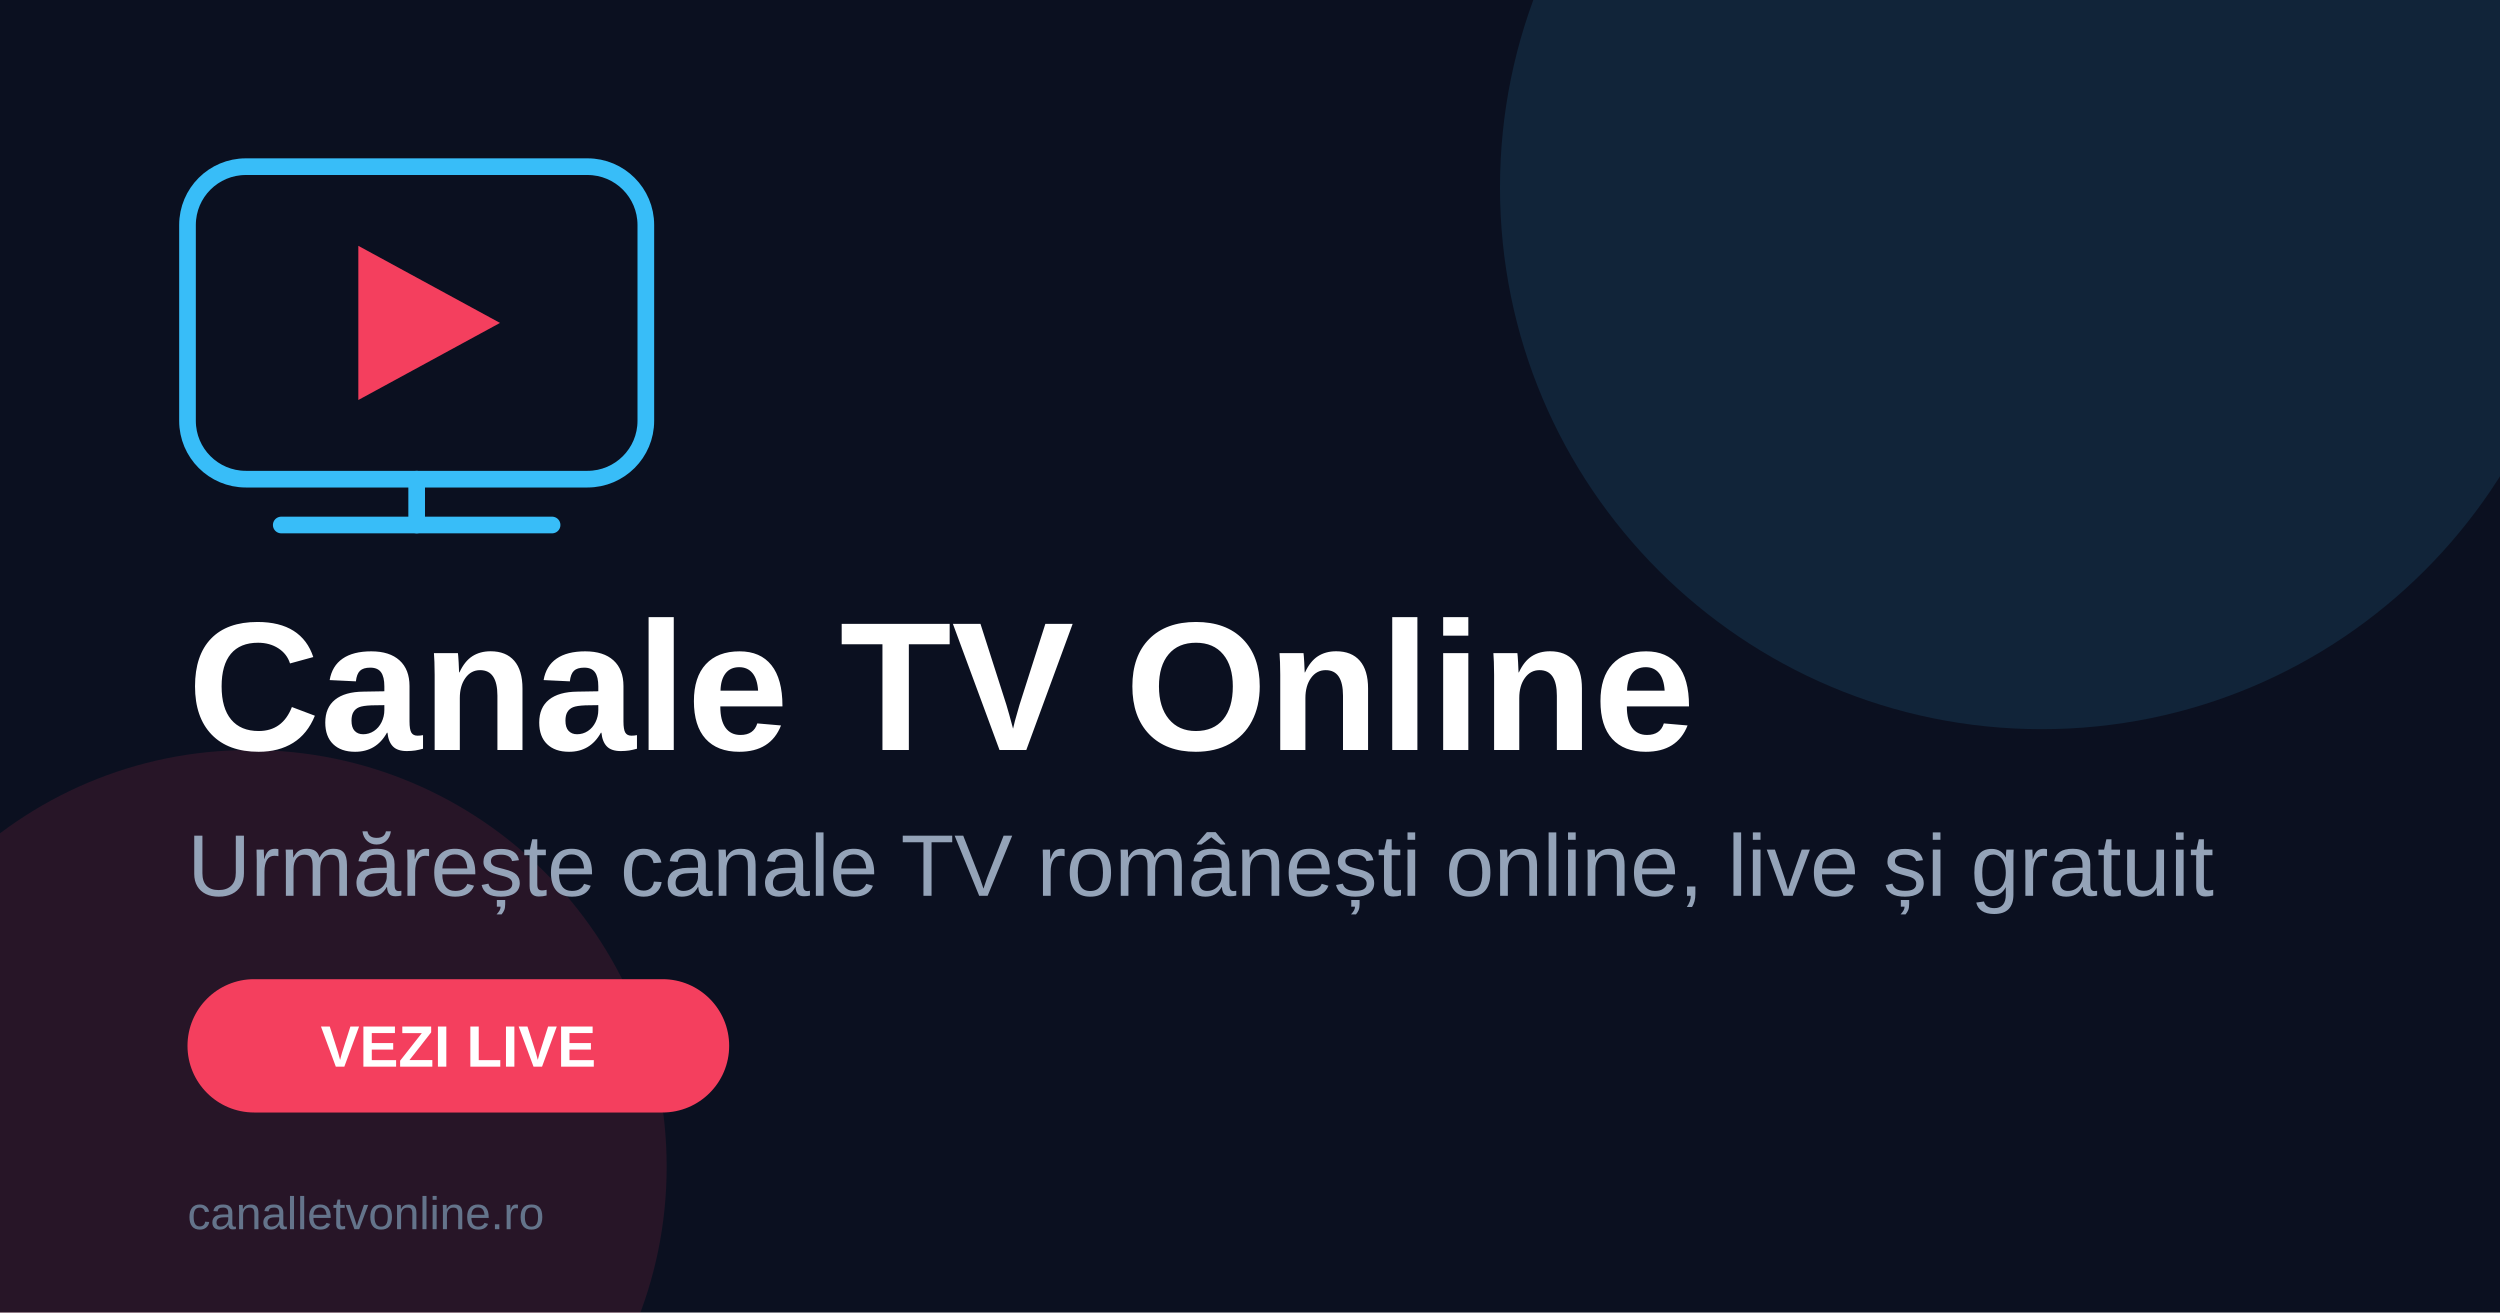
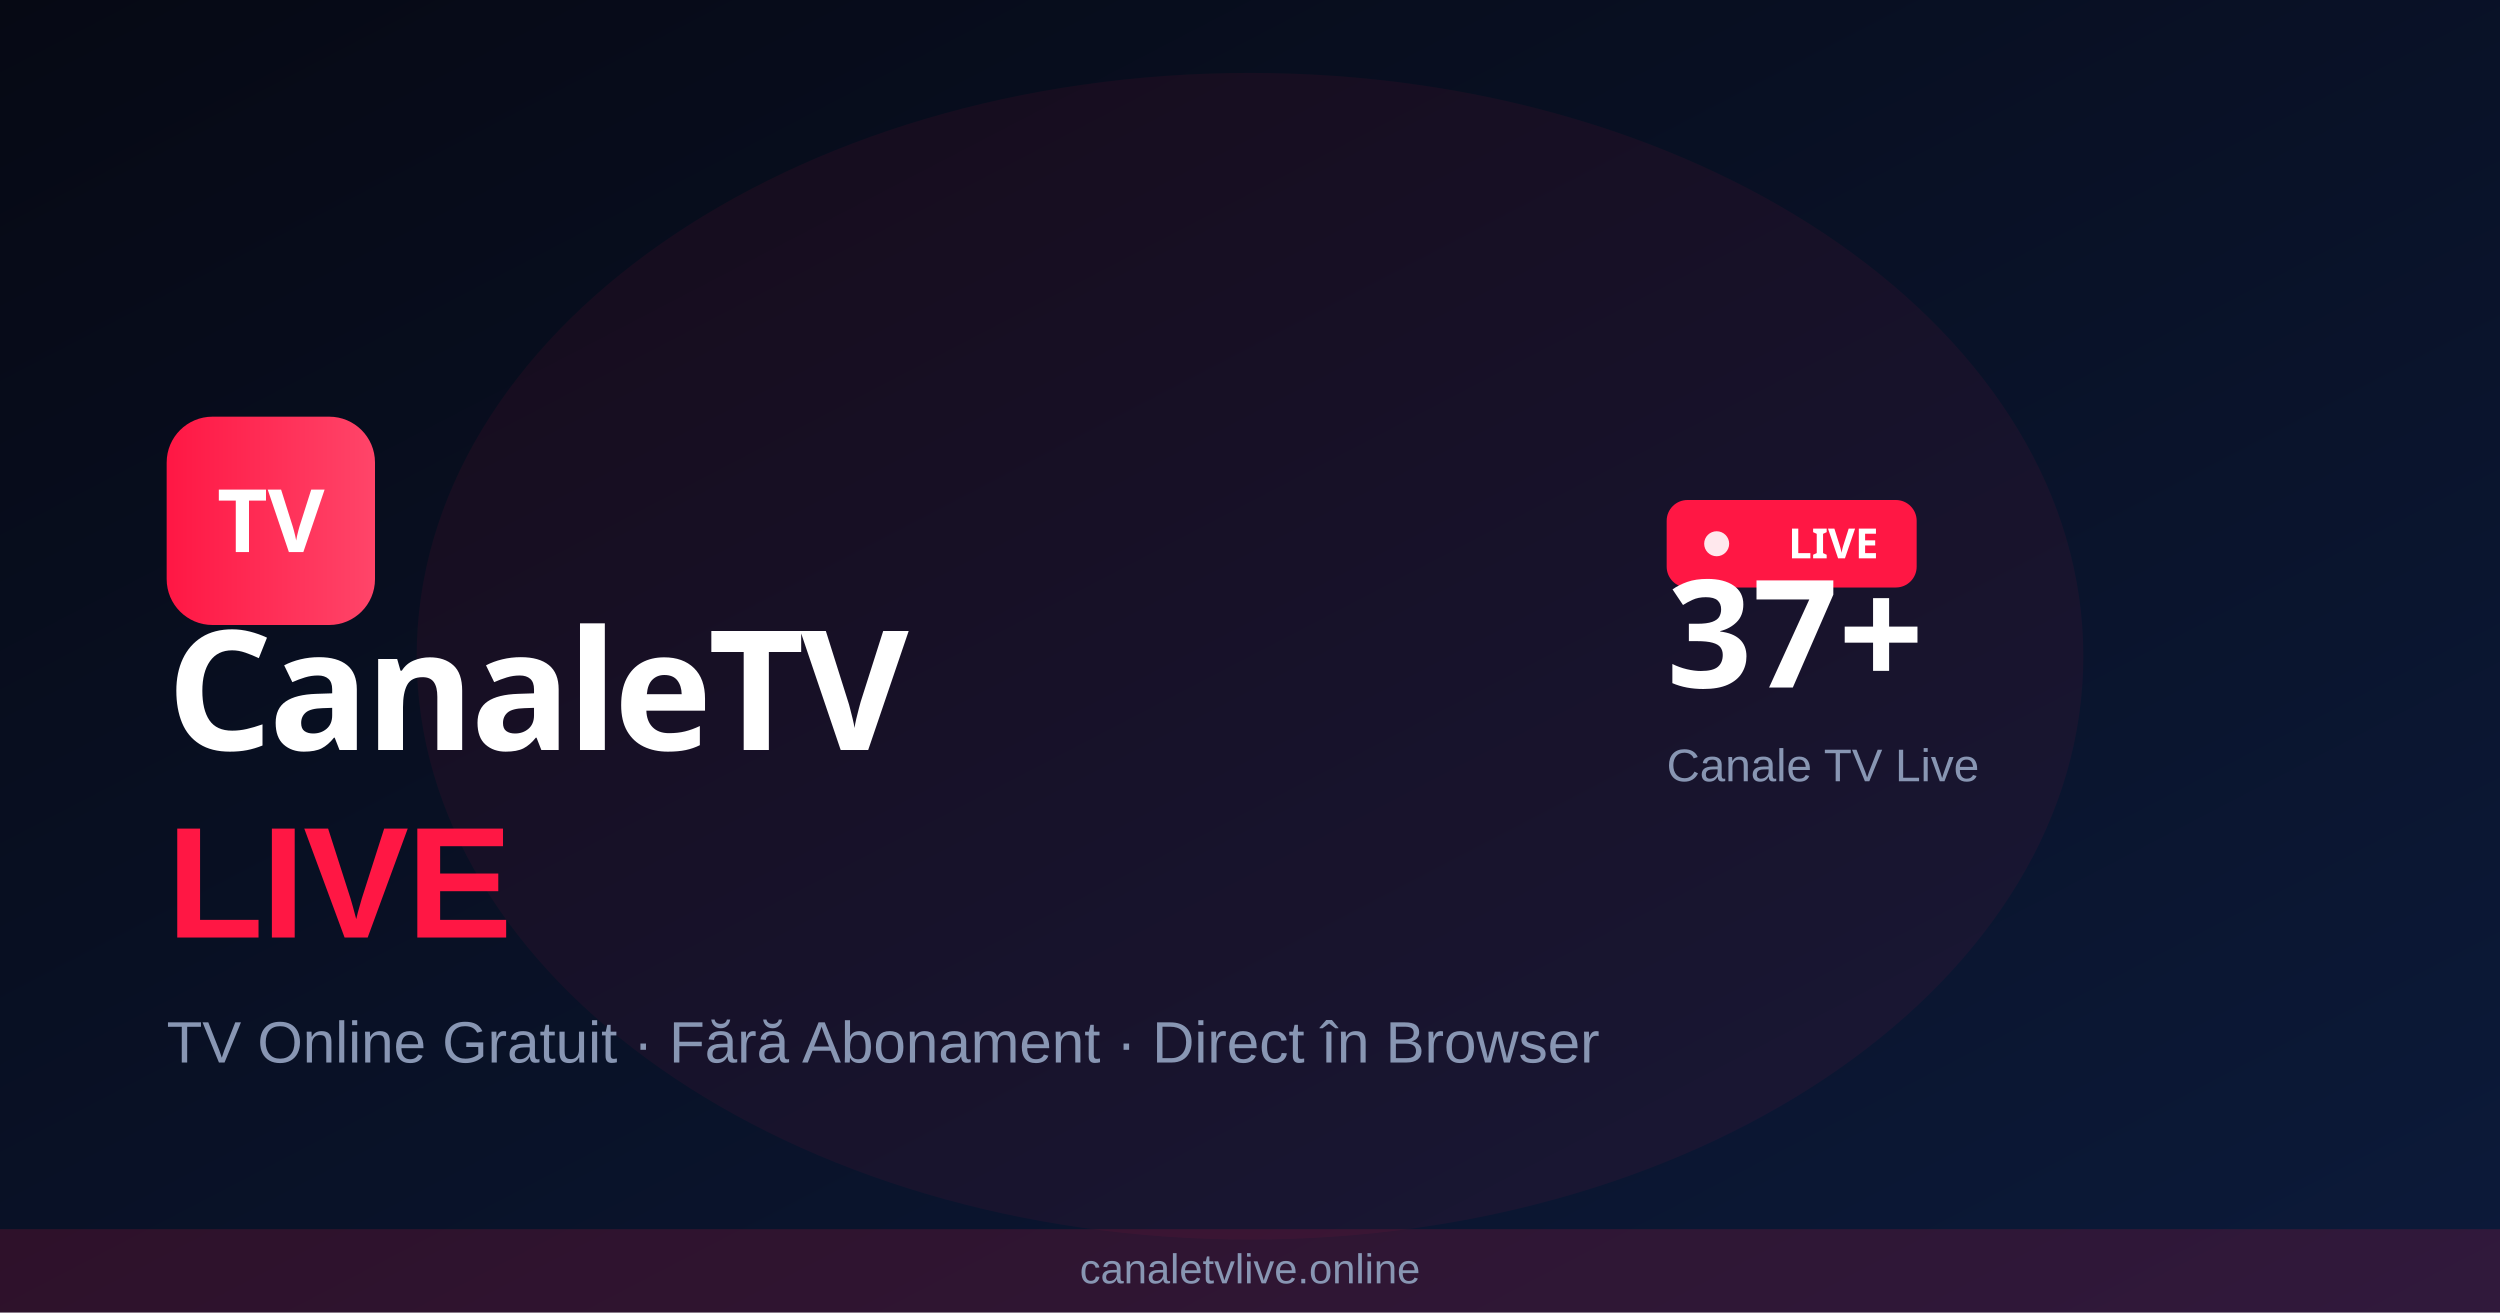
- <svg xmlns="http://www.w3.org/2000/svg" width="1200" height="630" viewBox="0 0 1200 630" role="img" aria-label="Canale TV Online — Urmărește canale TV românești online">
-   <rect width="1200" height="630" fill="#0b1020" />
-   <circle cx="980" cy="90" r="260" fill="#38bdf8" opacity="0.12" />
-   <circle cx="120" cy="560" r="200" fill="#f43f5e" opacity="0.12" />
-   <g transform="translate(90,80)">
-     <rect x="0" y="0" width="220" height="150" rx="28" fill="#0b1020" stroke="#38bdf8" stroke-width="8" />
-     <path d="M82 38 L150 75 L82 112 Z" fill="#f43f5e" />
-     <line x1="45" y1="172" x2="175" y2="172" stroke="#38bdf8" stroke-width="8" stroke-linecap="round" />
-     <line x1="110" y1="150" x2="110" y2="172" stroke="#38bdf8" stroke-width="8" stroke-linecap="round" />
-   </g>
-   <text x="90" y="360" font-family="Arial, Helvetica, sans-serif" font-size="88" font-weight="800" fill="#ffffff">Canale TV Online</text>
-   <text x="90" y="430" font-family="Arial, Helvetica, sans-serif" font-size="42" fill="#94a3b8">Urmărește canale TV românești online, live și gratuit</text>
-   <rect x="90" y="470" width="260" height="64" rx="32" fill="#f43f5e" />
-   <text x="220" y="512" text-anchor="middle" font-family="Arial, Helvetica, sans-serif" font-size="28" font-weight="700" fill="#ffffff">VEZI LIVE</text>
-   <text x="90" y="590" font-family="Arial, Helvetica, sans-serif" font-size="22" fill="#64748b">canalletvonline.ro</text>
+ <svg xmlns="http://www.w3.org/2000/svg" width="1200" height="630" viewBox="0 0 1200 630">
+   <defs>
+     <linearGradient id="bg" x1="0%" y1="0%" x2="100%" y2="100%">
+       <stop offset="0%" style="stop-color:#060914" />
+       <stop offset="100%" style="stop-color:#0c1a3a" />
+     </linearGradient>
+     <linearGradient id="red" x1="0%" y1="0%" x2="100%" y2="0%">
+       <stop offset="0%" style="stop-color:#ff1744" />
+       <stop offset="100%" style="stop-color:#ff4569" />
+     </linearGradient>
+   </defs>
+   <rect width="1200" height="630" fill="url(#bg)" />
+   <ellipse cx="600" cy="315" rx="400" ry="280" fill="#ff1744" opacity="0.06" />
+   <rect x="80" y="200" width="100" height="100" rx="22" fill="url(#red)" />
+   <text x="130" y="265" font-family="Arial Black, sans-serif" font-size="42" font-weight="900" fill="white" text-anchor="middle">TV</text>
+   <text x="80" y="360" font-family="Arial Black, sans-serif" font-size="80" font-weight="900" fill="white" letter-spacing="-2">CanaleTV</text>
+   <text x="80" y="450" font-family="Arial, sans-serif" font-size="76" font-weight="900" fill="#ff1744" letter-spacing="-1">LIVE</text>
+   <text x="80" y="510" font-family="Arial, sans-serif" font-size="28" fill="#8896b3">TV Online Gratuit · Fără Abonament · Direct în Browser</text>
+   <rect x="800" y="240" width="120" height="42" rx="10" fill="#ff1744" />
+   <circle cx="824" cy="261" r="6" fill="white" opacity="0.9" />
+   <text x="880" y="268" font-family="Arial Black, sans-serif" font-size="20" font-weight="900" fill="white" text-anchor="middle">LIVE</text>
+   <text x="800" y="330" font-family="Arial Black, sans-serif" font-size="72" font-weight="900" fill="white">37+</text>
+   <text x="800" y="375" font-family="Arial, sans-serif" font-size="22" fill="#8896b3">Canale TV Live</text>
+   <rect x="0" y="590" width="1200" height="40" fill="#ff1744" opacity="0.15" />
+   <text x="600" y="616" font-family="Arial, sans-serif" font-size="20" fill="#8896b3" text-anchor="middle">canaletvlive.online</text>
</svg>
